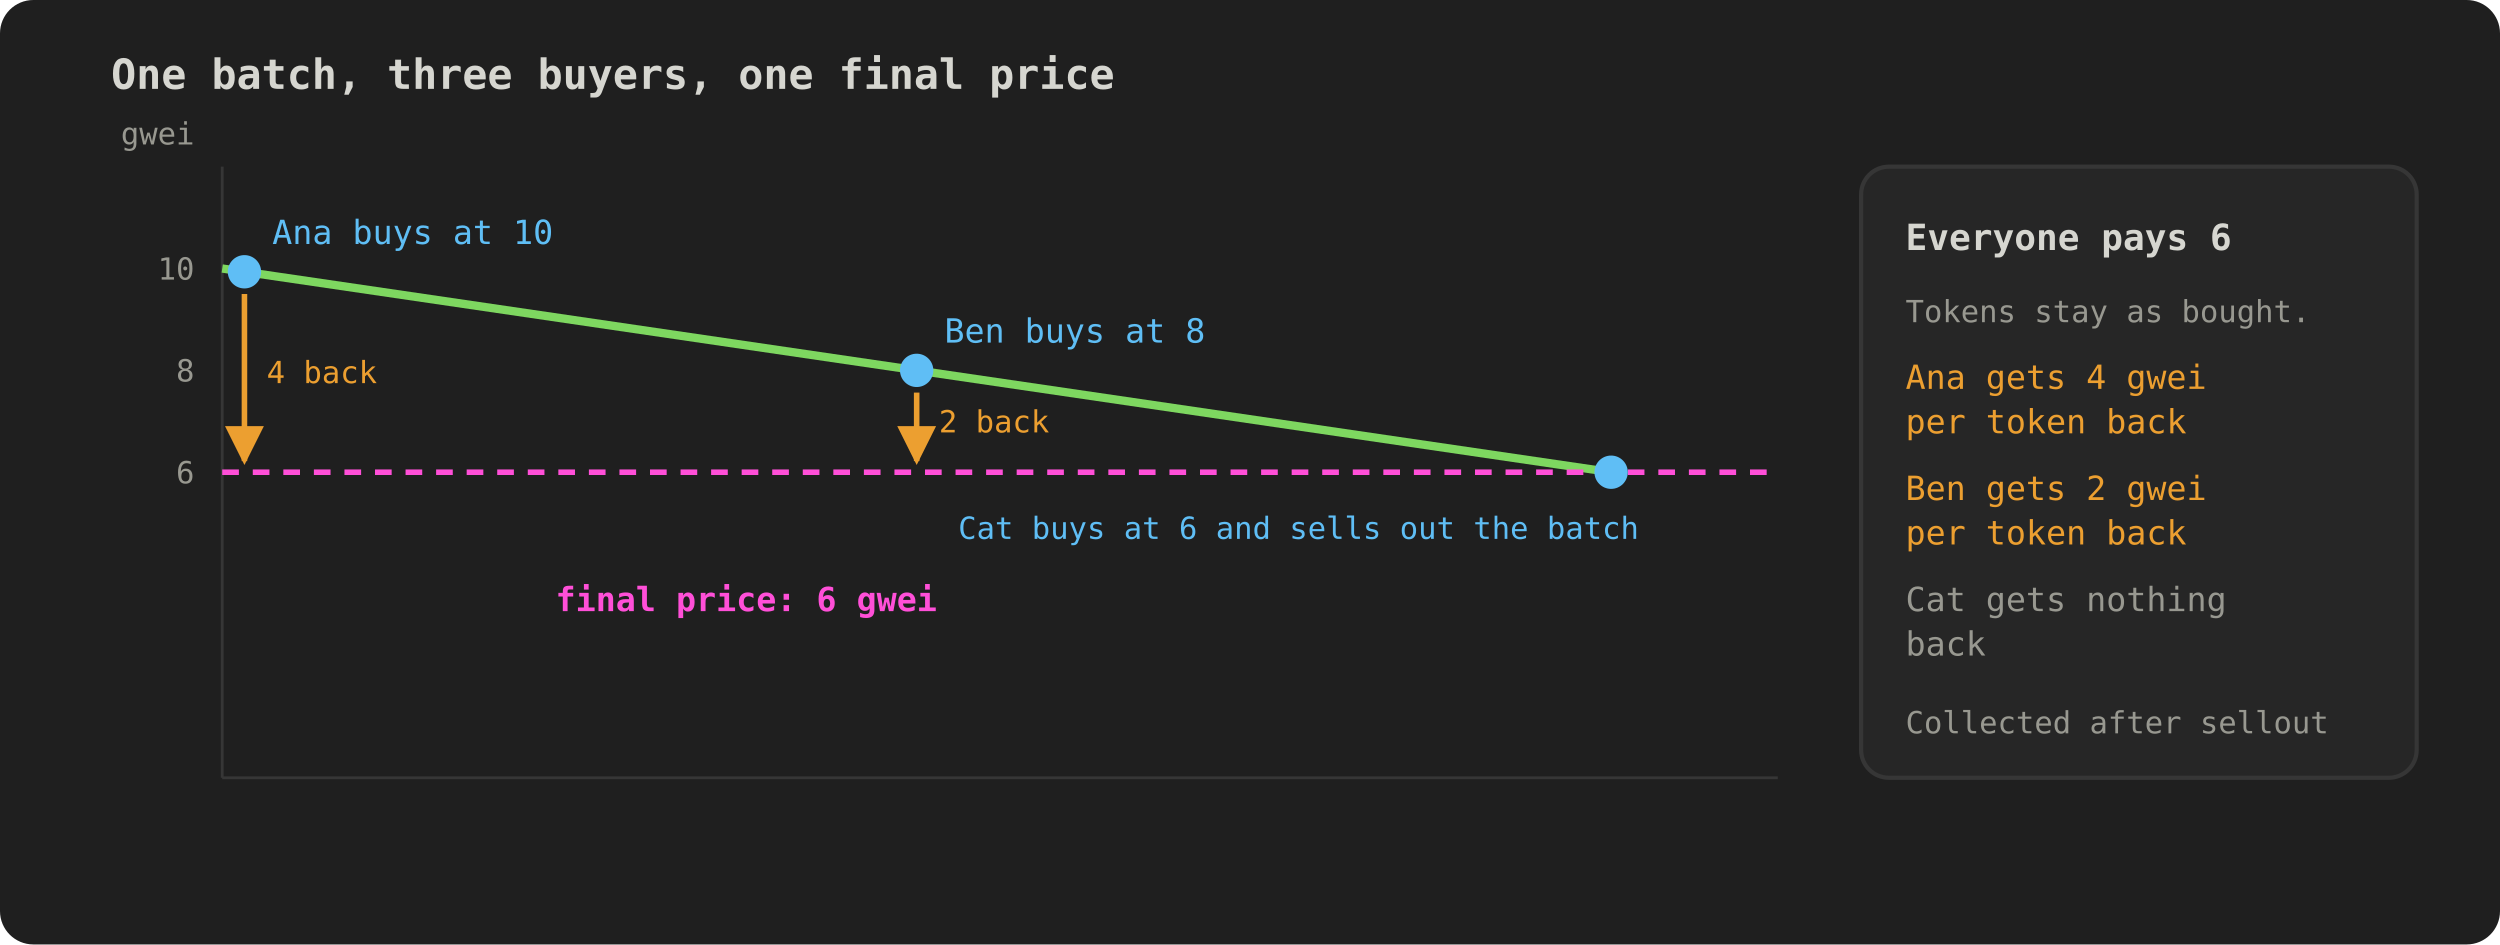
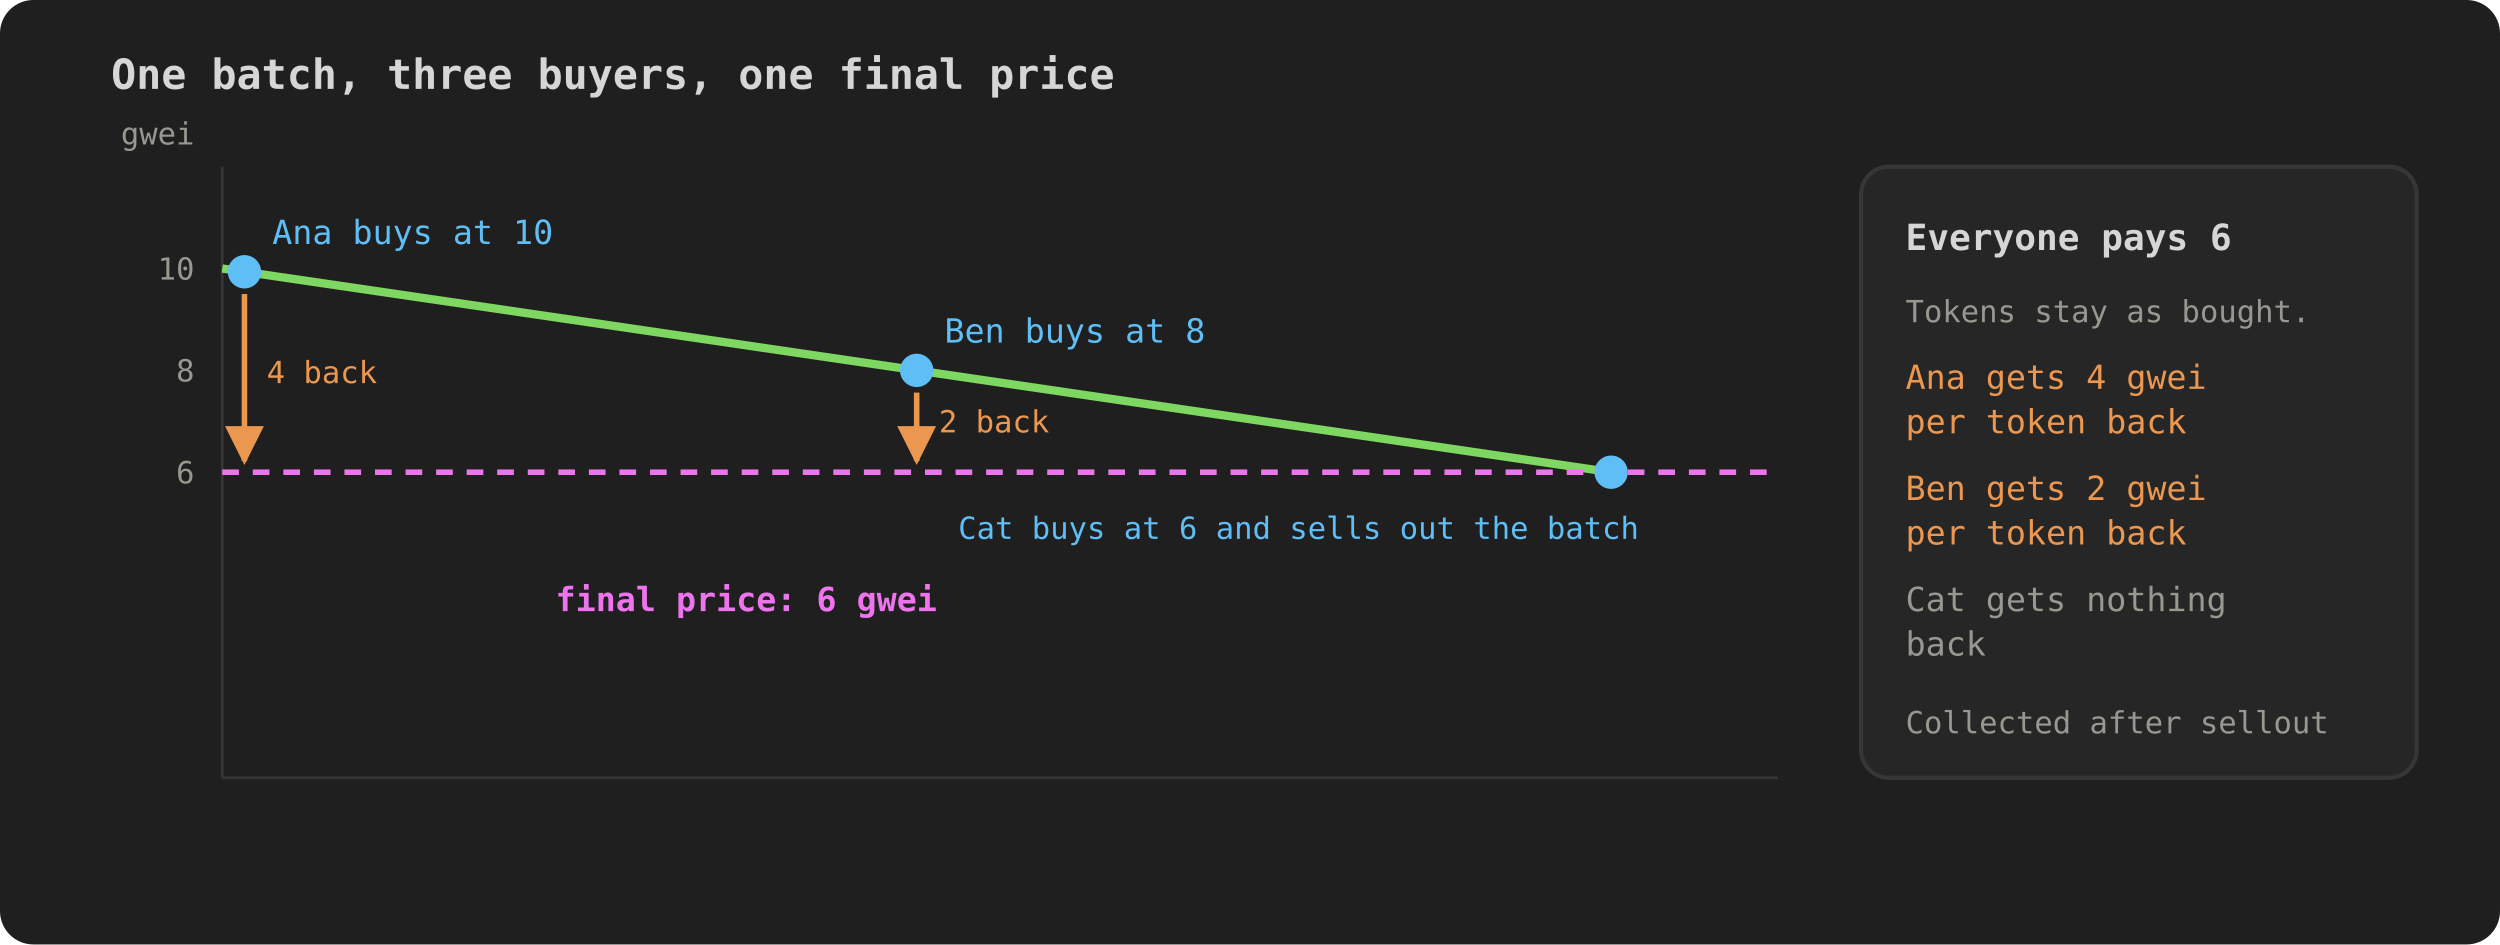
<svg xmlns="http://www.w3.org/2000/svg" viewBox="0 0 900 340" width="900" height="340" role="img" aria-label="Ana, Ben and Cat buy at 10, 8 and 6 gwei as the price decays. The batch sells out at 6 gwei, so all three pay 6 and Ana and Ben get the difference back in ETH.">
  <rect width="900" height="340" rx="12" fill="#1f1f1f" />
  <defs>
    <marker id="ah989890" viewBox="0 0 10 10" refX="9" refY="5" markerWidth="7" markerHeight="7" orient="auto">
      <path d="M0,0 L10,5 L0,10 z" fill="#989890" />
    </marker>
    <marker id="ah7ed760" viewBox="0 0 10 10" refX="9" refY="5" markerWidth="7" markerHeight="7" orient="auto">
      <path d="M0,0 L10,5 L0,10 z" fill="#7ed760" />
    </marker>
    <marker id="ah5fbef5" viewBox="0 0 10 10" refX="9" refY="5" markerWidth="7" markerHeight="7" orient="auto">
      <path d="M0,0 L10,5 L0,10 z" fill="#5fbef5" />
    </marker>
    <marker id="ahec9f30" viewBox="0 0 10 10" refX="9" refY="5" markerWidth="7" markerHeight="7" orient="auto">
-       <path d="M0,0 L10,5 L0,10 z" fill="#ec9f30" />
+       <path d="M0,0 L10,5 L0,10 z" fill="#ec9750" />
    </marker>
  </defs>
-   <text x="40" y="32" font-family="JetBrains Mono, SF Mono, Menlo, Consolas, monospace" font-size="15" fill="#d6d6d0" text-anchor="start" font-weight="700">One batch, three buyers, one final price</text>
+   <text x="40" y="32" font-family="JetBrains Mono, SF Mono, Menlo, Consolas, monospace" font-size="15" fill="#d6d6d6" text-anchor="start" font-weight="700">One batch, three buyers, one final price</text>
  <line x1="80" y1="280" x2="640" y2="280" stroke="#363636" />
  <line x1="80" y1="60" x2="80" y2="280" stroke="#363636" />
  <text x="70" y="100.667" font-family="JetBrains Mono, SF Mono, Menlo, Consolas, monospace" font-size="11" fill="#989890" text-anchor="end" font-weight="400">10</text>
  <text x="70" y="137.333" font-family="JetBrains Mono, SF Mono, Menlo, Consolas, monospace" font-size="11" fill="#989890" text-anchor="end" font-weight="400">8</text>
  <text x="70" y="174.0" font-family="JetBrains Mono, SF Mono, Menlo, Consolas, monospace" font-size="11" fill="#989890" text-anchor="end" font-weight="400">6</text>
  <text x="70" y="52" font-family="JetBrains Mono, SF Mono, Menlo, Consolas, monospace" font-size="11" fill="#989890" text-anchor="end" font-weight="400">gwei</text>
  <line x1="80" y1="96.667" x2="580" y2="170.0" stroke="#7ed760" stroke-width="3" />
-   <line x1="80" y1="170.0" x2="640" y2="170.0" stroke="#ff4fd8" stroke-width="2" stroke-dasharray="6 5" />
-   <text x="200" y="220.0" font-family="JetBrains Mono, SF Mono, Menlo, Consolas, monospace" font-size="12" fill="#ff4fd8" text-anchor="start" font-weight="700">final price: 6 gwei</text>
+   <line x1="80" y1="170.0" x2="640" y2="170.0" stroke="#ed74ed" stroke-width="2" stroke-dasharray="6 5" />
+   <text x="200" y="220.0" font-family="JetBrains Mono, SF Mono, Menlo, Consolas, monospace" font-size="12" fill="#ed74ed" text-anchor="start" font-weight="700">final price: 6 gwei</text>
  <circle cx="88" cy="97.84" r="6" fill="#5fbef5" />
  <text x="98" y="87.84" font-family="JetBrains Mono, SF Mono, Menlo, Consolas, monospace" font-size="12" fill="#5fbef5" text-anchor="start" font-weight="400">Ana buys at 10</text>
-   <line x1="88" y1="105.84" x2="88" y2="166.0" stroke="#ec9f30" stroke-width="2" marker-end="url(#ahec9f30)" />
-   <text x="96" y="137.92" font-family="JetBrains Mono, SF Mono, Menlo, Consolas, monospace" font-size="11" fill="#ec9f30" text-anchor="start" font-weight="400">4 back</text>
+   <line x1="88" y1="105.84" x2="88" y2="166.0" stroke="#ec9750" stroke-width="2" marker-end="url(#ahec9f30)" />
+   <text x="96" y="137.92" font-family="JetBrains Mono, SF Mono, Menlo, Consolas, monospace" font-size="11" fill="#ec9750" text-anchor="start" font-weight="400">4 back</text>
  <circle cx="330.0" cy="133.333" r="6" fill="#5fbef5" />
  <text x="340.0" y="123.333" font-family="JetBrains Mono, SF Mono, Menlo, Consolas, monospace" font-size="12" fill="#5fbef5" text-anchor="start" font-weight="400">Ben buys at 8</text>
-   <line x1="330.0" y1="141.333" x2="330.0" y2="166.0" stroke="#ec9f30" stroke-width="2" marker-end="url(#ahec9f30)" />
-   <text x="338.0" y="155.667" font-family="JetBrains Mono, SF Mono, Menlo, Consolas, monospace" font-size="11" fill="#ec9f30" text-anchor="start" font-weight="400">2 back</text>
+   <line x1="330.0" y1="141.333" x2="330.0" y2="166.0" stroke="#ec9750" stroke-width="2" marker-end="url(#ahec9f30)" />
+   <text x="338.0" y="155.667" font-family="JetBrains Mono, SF Mono, Menlo, Consolas, monospace" font-size="11" fill="#ec9750" text-anchor="start" font-weight="400">2 back</text>
  <circle cx="580" cy="170.0" r="6" fill="#5fbef5" />
  <text x="590" y="194" font-family="JetBrains Mono, SF Mono, Menlo, Consolas, monospace" font-size="11" fill="#5fbef5" text-anchor="end" font-weight="400">Cat buys at 6 and sells out the batch</text>
  <rect x="670" y="60" width="200" height="220" rx="10" fill="#262626" stroke="#363636" stroke-width="1.5" />
-   <text x="686" y="90" font-family="JetBrains Mono, SF Mono, Menlo, Consolas, monospace" font-size="13" fill="#d6d6d0" text-anchor="start" font-weight="700">Everyone pays 6</text>
+   <text x="686" y="90" font-family="JetBrains Mono, SF Mono, Menlo, Consolas, monospace" font-size="13" fill="#d6d6d6" text-anchor="start" font-weight="700">Everyone pays 6</text>
  <text x="686" y="116" font-family="JetBrains Mono, SF Mono, Menlo, Consolas, monospace" font-size="11" fill="#989890" text-anchor="start" font-weight="400">Tokens stay as bought.</text>
-   <text x="686" y="140" font-family="JetBrains Mono, SF Mono, Menlo, Consolas, monospace" font-size="12" fill="#ec9f30" text-anchor="start" font-weight="400">Ana gets 4 gwei</text>
-   <text x="686" y="156" font-family="JetBrains Mono, SF Mono, Menlo, Consolas, monospace" font-size="12" fill="#ec9f30" text-anchor="start" font-weight="400">per token back</text>
-   <text x="686" y="180" font-family="JetBrains Mono, SF Mono, Menlo, Consolas, monospace" font-size="12" fill="#ec9f30" text-anchor="start" font-weight="400">Ben gets 2 gwei</text>
-   <text x="686" y="196" font-family="JetBrains Mono, SF Mono, Menlo, Consolas, monospace" font-size="12" fill="#ec9f30" text-anchor="start" font-weight="400">per token back</text>
+   <text x="686" y="140" font-family="JetBrains Mono, SF Mono, Menlo, Consolas, monospace" font-size="12" fill="#ec9750" text-anchor="start" font-weight="400">Ana gets 4 gwei</text>
+   <text x="686" y="156" font-family="JetBrains Mono, SF Mono, Menlo, Consolas, monospace" font-size="12" fill="#ec9750" text-anchor="start" font-weight="400">per token back</text>
+   <text x="686" y="180" font-family="JetBrains Mono, SF Mono, Menlo, Consolas, monospace" font-size="12" fill="#ec9750" text-anchor="start" font-weight="400">Ben gets 2 gwei</text>
+   <text x="686" y="196" font-family="JetBrains Mono, SF Mono, Menlo, Consolas, monospace" font-size="12" fill="#ec9750" text-anchor="start" font-weight="400">per token back</text>
  <text x="686" y="220" font-family="JetBrains Mono, SF Mono, Menlo, Consolas, monospace" font-size="12" fill="#989890" text-anchor="start" font-weight="400">Cat gets nothing</text>
  <text x="686" y="236" font-family="JetBrains Mono, SF Mono, Menlo, Consolas, monospace" font-size="12" fill="#989890" text-anchor="start" font-weight="400">back</text>
  <text x="686" y="264" font-family="JetBrains Mono, SF Mono, Menlo, Consolas, monospace" font-size="11" fill="#989890" text-anchor="start" font-weight="400">Collected after sellout</text>
</svg>
